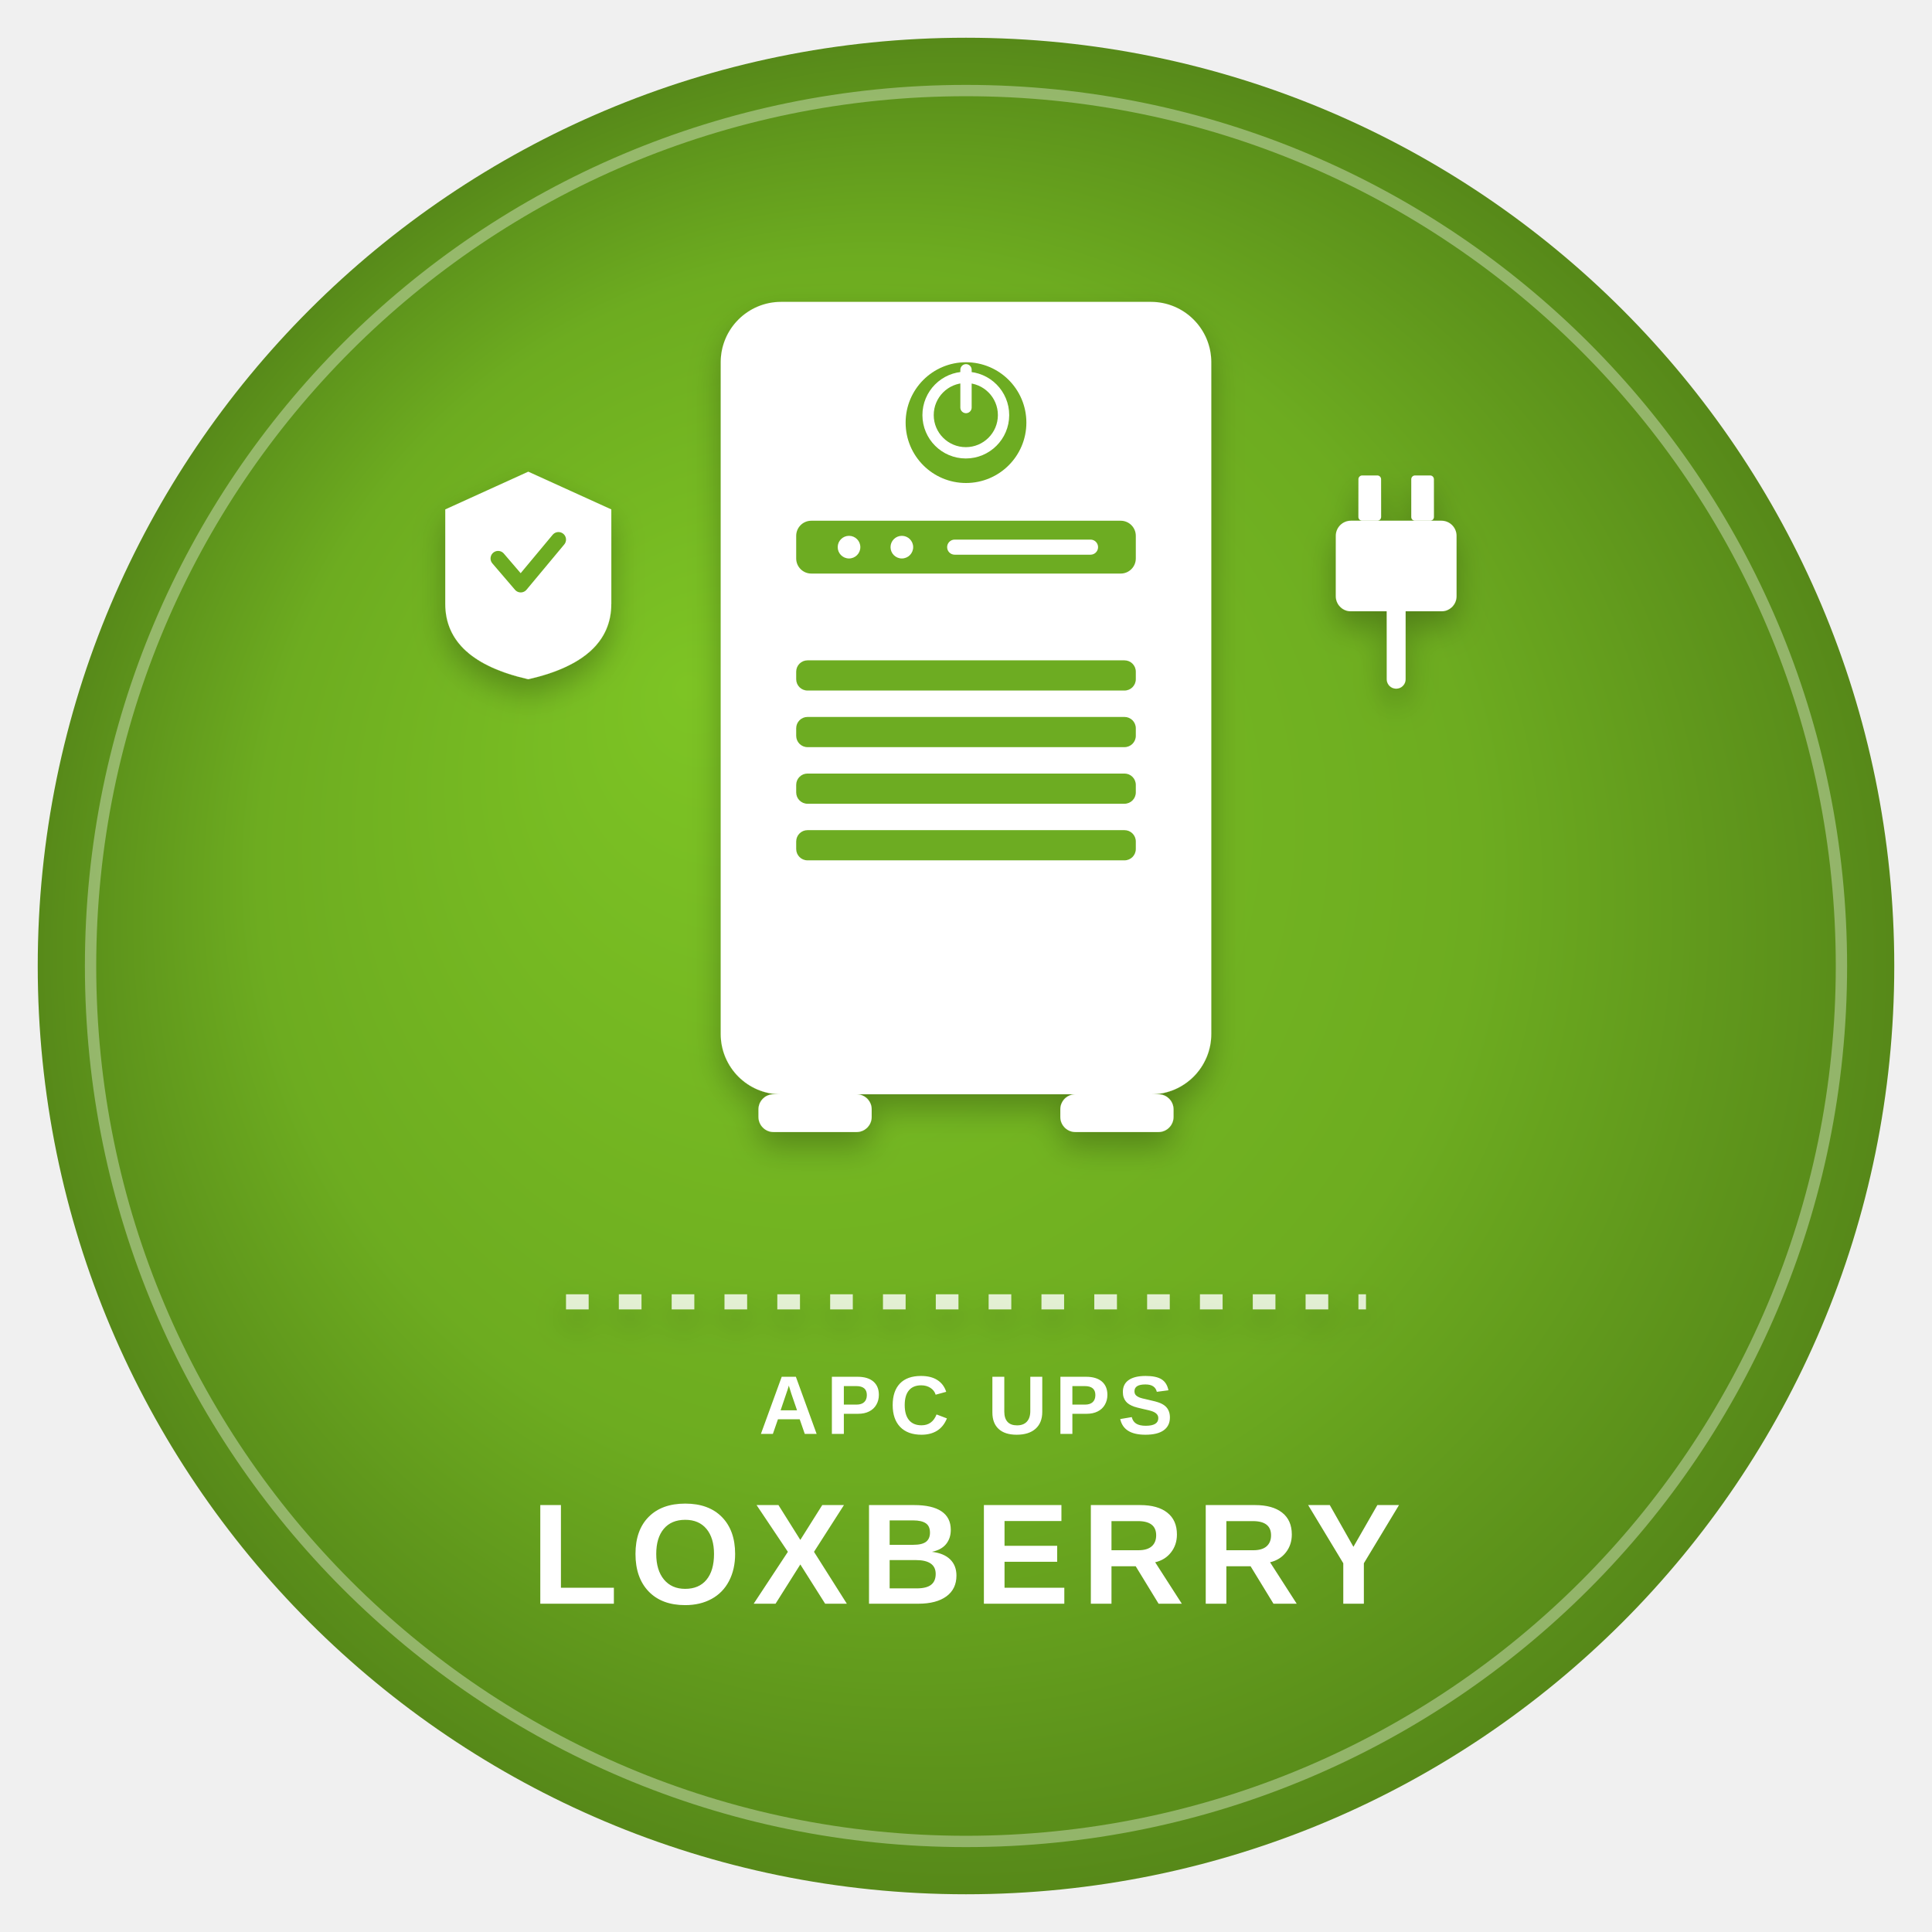
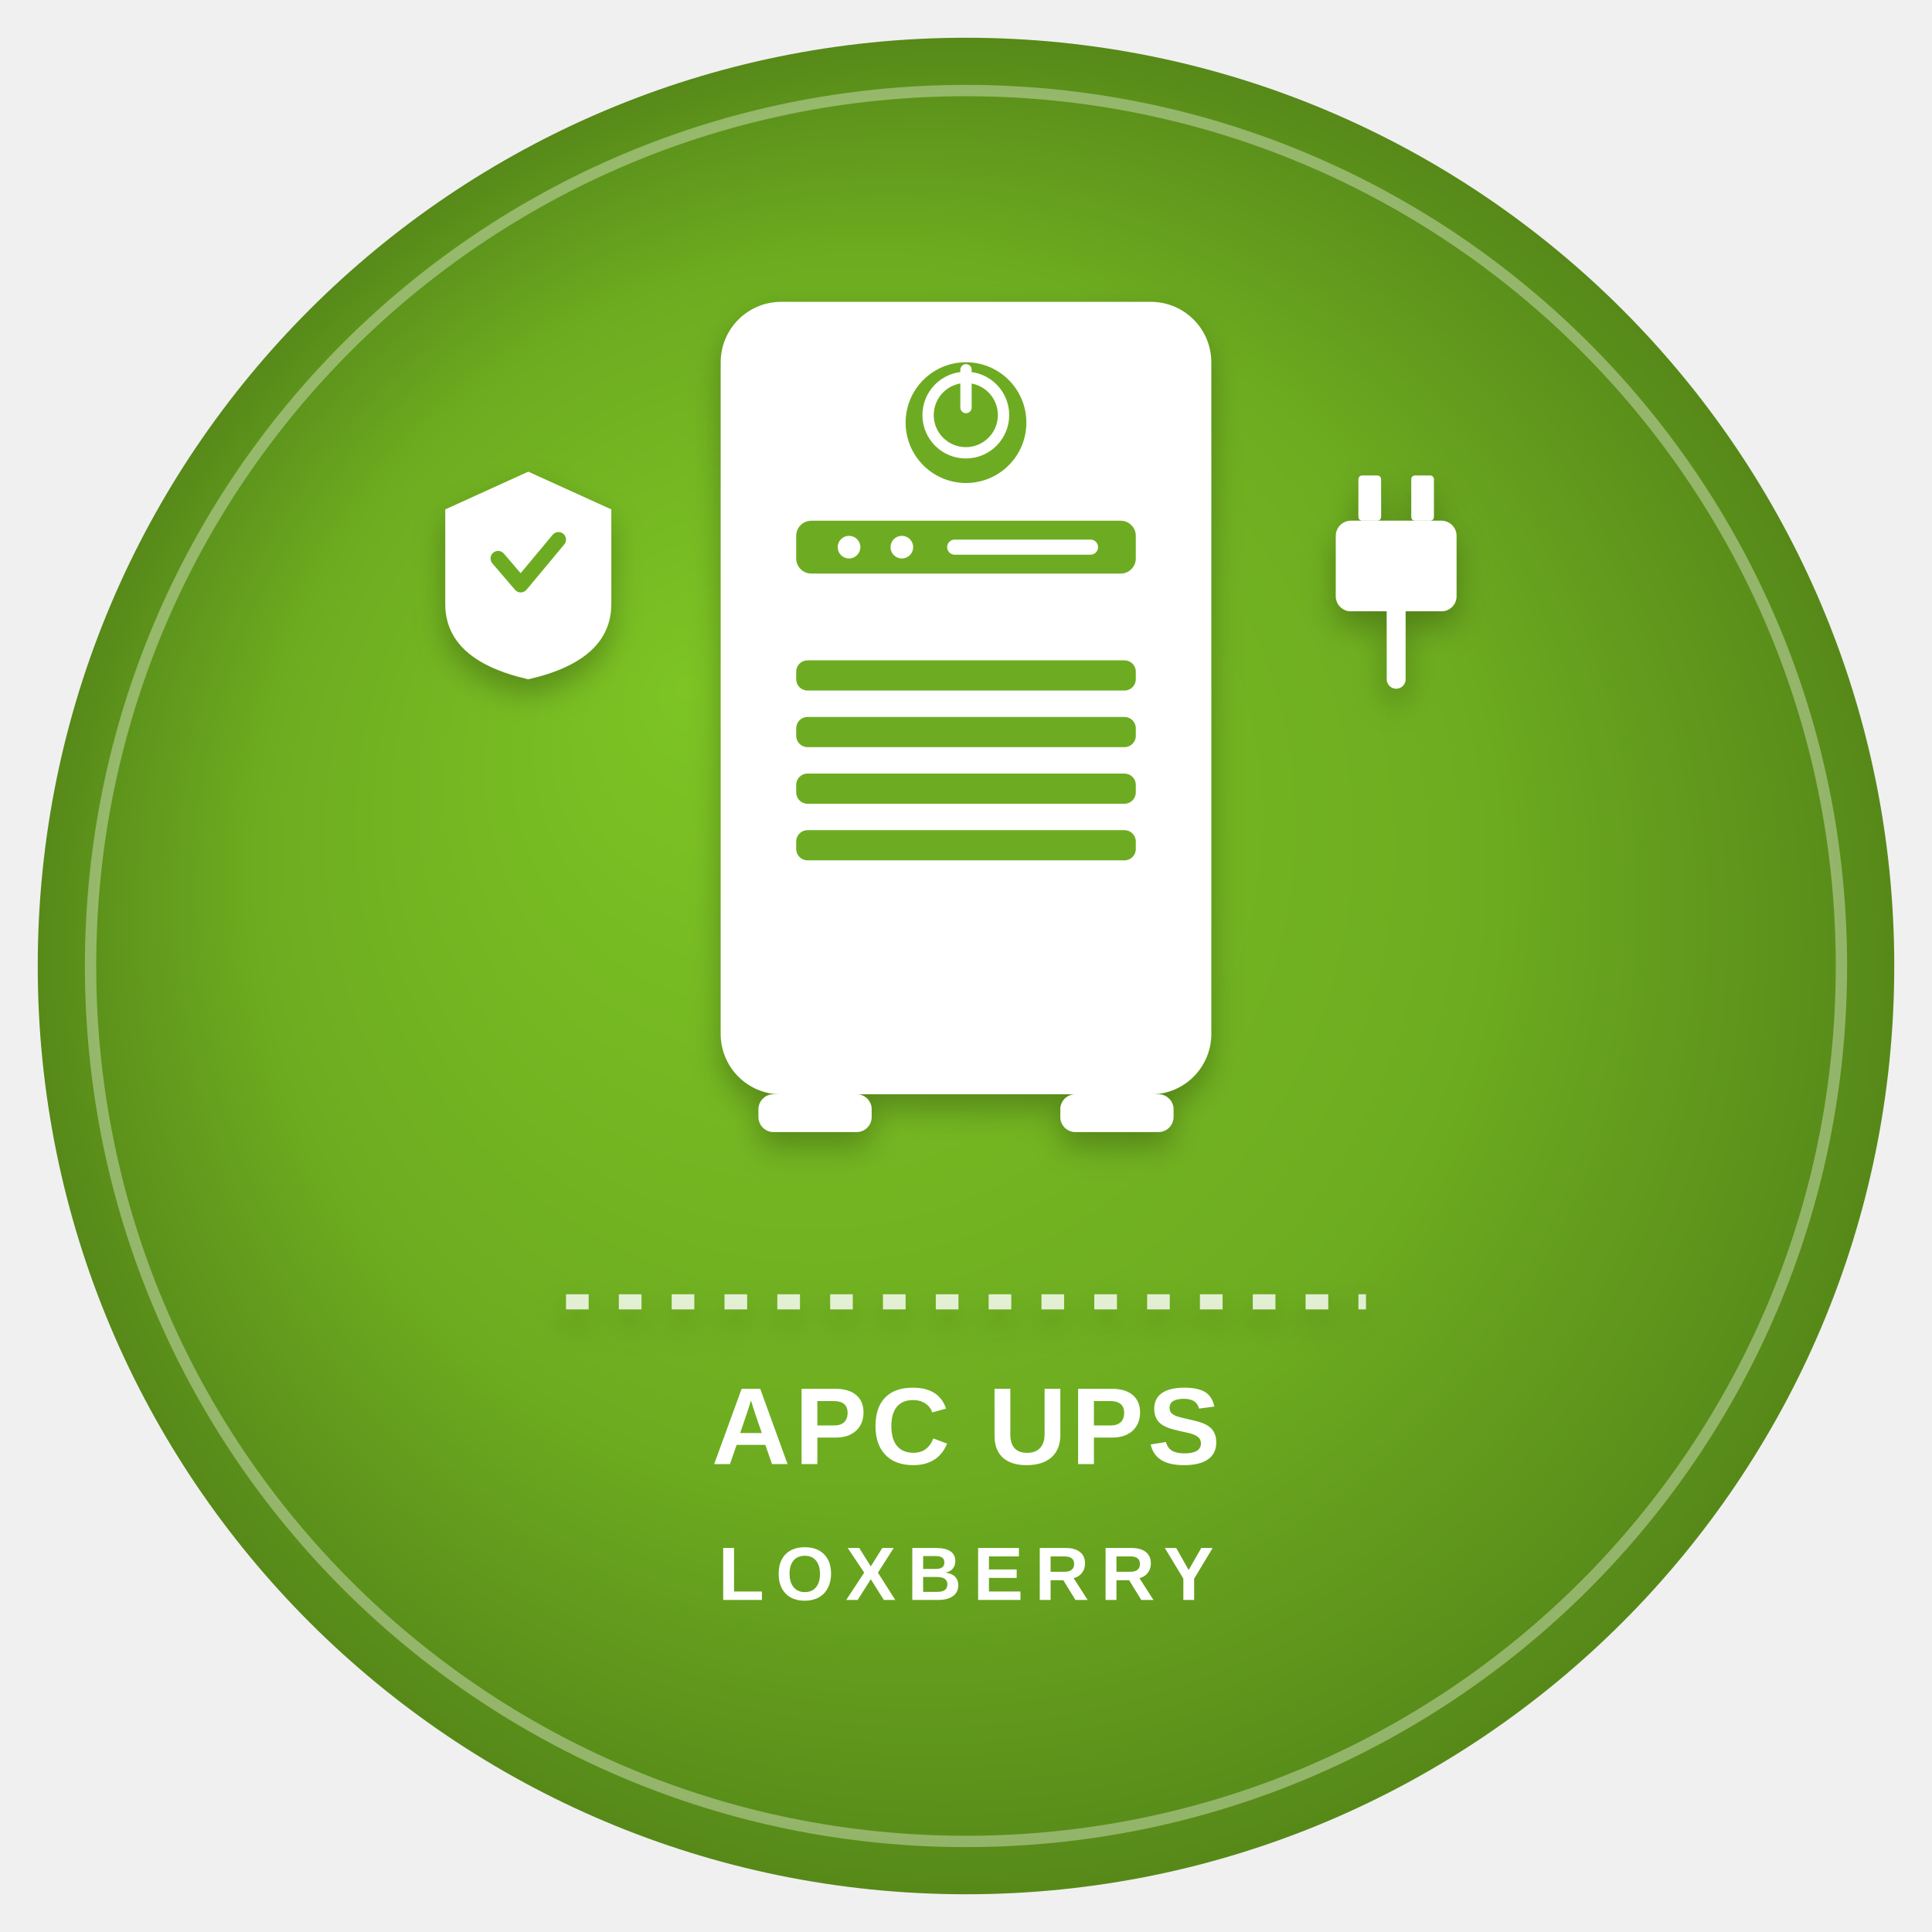
<svg xmlns="http://www.w3.org/2000/svg" width="512" height="512" viewBox="0 0 512 512" version="1.1">
  <defs>
    <radialGradient id="bg-grad" cx="50%" cy="50%" r="50%" fx="35%" fy="35%">
      <stop offset="0%" stop-color="#7dc424" />
      <stop offset="65%" stop-color="#6dac20" />
      <stop offset="100%" stop-color="#568819" />
    </radialGradient>
    <filter id="shadow" x="-10%" y="-10%" width="120%" height="120%">
      <feDropShadow dx="0" dy="4" stdDeviation="4" flood-color="#000000" flood-opacity="0.25" />
    </filter>
  </defs>
  <circle cx="256" cy="256" r="246" fill="url(#bg-grad)" />
  <circle cx="256" cy="256" r="232" fill="none" stroke="#ffffff" stroke-opacity="0.35" stroke-width="3" />
  <g filter="url(#shadow)" fill="#ffffff">
    <rect x="191" y="80" width="130" height="210" rx="16" fill="#ffffff" />
    <rect x="201" y="290" width="30" height="10" rx="4" fill="#ffffff" />
    <rect x="281" y="290" width="30" height="10" rx="4" fill="#ffffff" />
    <circle cx="256" cy="112" r="16" fill="#6dac20" />
    <path d="M 256 100 A 10 10 0 1 1 255.9 100" fill="none" stroke="#ffffff" stroke-width="3" />
    <line x1="256" y1="98" x2="256" y2="108" stroke="#ffffff" stroke-width="3" stroke-linecap="round" />
    <rect x="211" y="138" width="90" height="14" rx="4" fill="#6dac20" />
    <circle cx="225" cy="145" r="3" fill="#ffffff" />
    <circle cx="239" cy="145" r="3" fill="#ffffff" />
    <rect x="251" y="143" width="40" height="4" rx="2" fill="#ffffff" />
    <rect x="211" y="175" width="90" height="8" rx="3" fill="#6dac20" />
    <rect x="211" y="190" width="90" height="8" rx="3" fill="#6dac20" />
    <rect x="211" y="205" width="90" height="8" rx="3" fill="#6dac20" />
    <rect x="211" y="220" width="90" height="8" rx="3" fill="#6dac20" />
    <g transform="translate(140, 150)">
      <path d="M 0 -25 L 22 -15 L 22 10 Q 22 25 0 30 Q -22 25 -22 10 L -22 -15 Z" fill="#ffffff" />
      <path d="M -8 -2 L -2 5 L 8 -7" fill="none" stroke="#6dac20" stroke-width="4" stroke-linecap="round" stroke-linejoin="round" />
    </g>
    <g transform="translate(370, 150)">
      <rect x="-16" y="-12" width="32" height="24" rx="4" fill="#ffffff" />
      <rect x="-10" y="-24" width="6" height="12" rx="1" fill="#ffffff" />
      <rect x="4" y="-24" width="6" height="12" rx="1" fill="#ffffff" />
      <line x1="0" y1="12" x2="0" y2="30" stroke="#ffffff" stroke-width="5" stroke-linecap="round" />
    </g>
    <path d="M 150 345 L 362 345" stroke="#ffffff" stroke-width="4" stroke-dasharray="6 8" opacity="0.8" />
  </g>
-   <text x="256" y="380" text-anchor="middle" fill="#ffffff" font-family="Arial, sans-serif" font-weight="bold" font-size="22" letter-spacing="2">APC UPS</text>
-   <text x="256" y="425" text-anchor="middle" fill="#ffffff" font-family="Arial, sans-serif" font-weight="900" font-size="38" letter-spacing="3">LOXBERRY</text>
+   <text x="256" y="388" text-anchor="middle" fill="#ffffff" font-family="Arial, sans-serif" font-weight="900" font-size="29" letter-spacing="1">APC UPS</text>
+   <text x="256" y="424" text-anchor="middle" fill="#ffffff" font-family="Arial, sans-serif" font-weight="bold" font-size="20" letter-spacing="3">LOXBERRY</text>
</svg>
